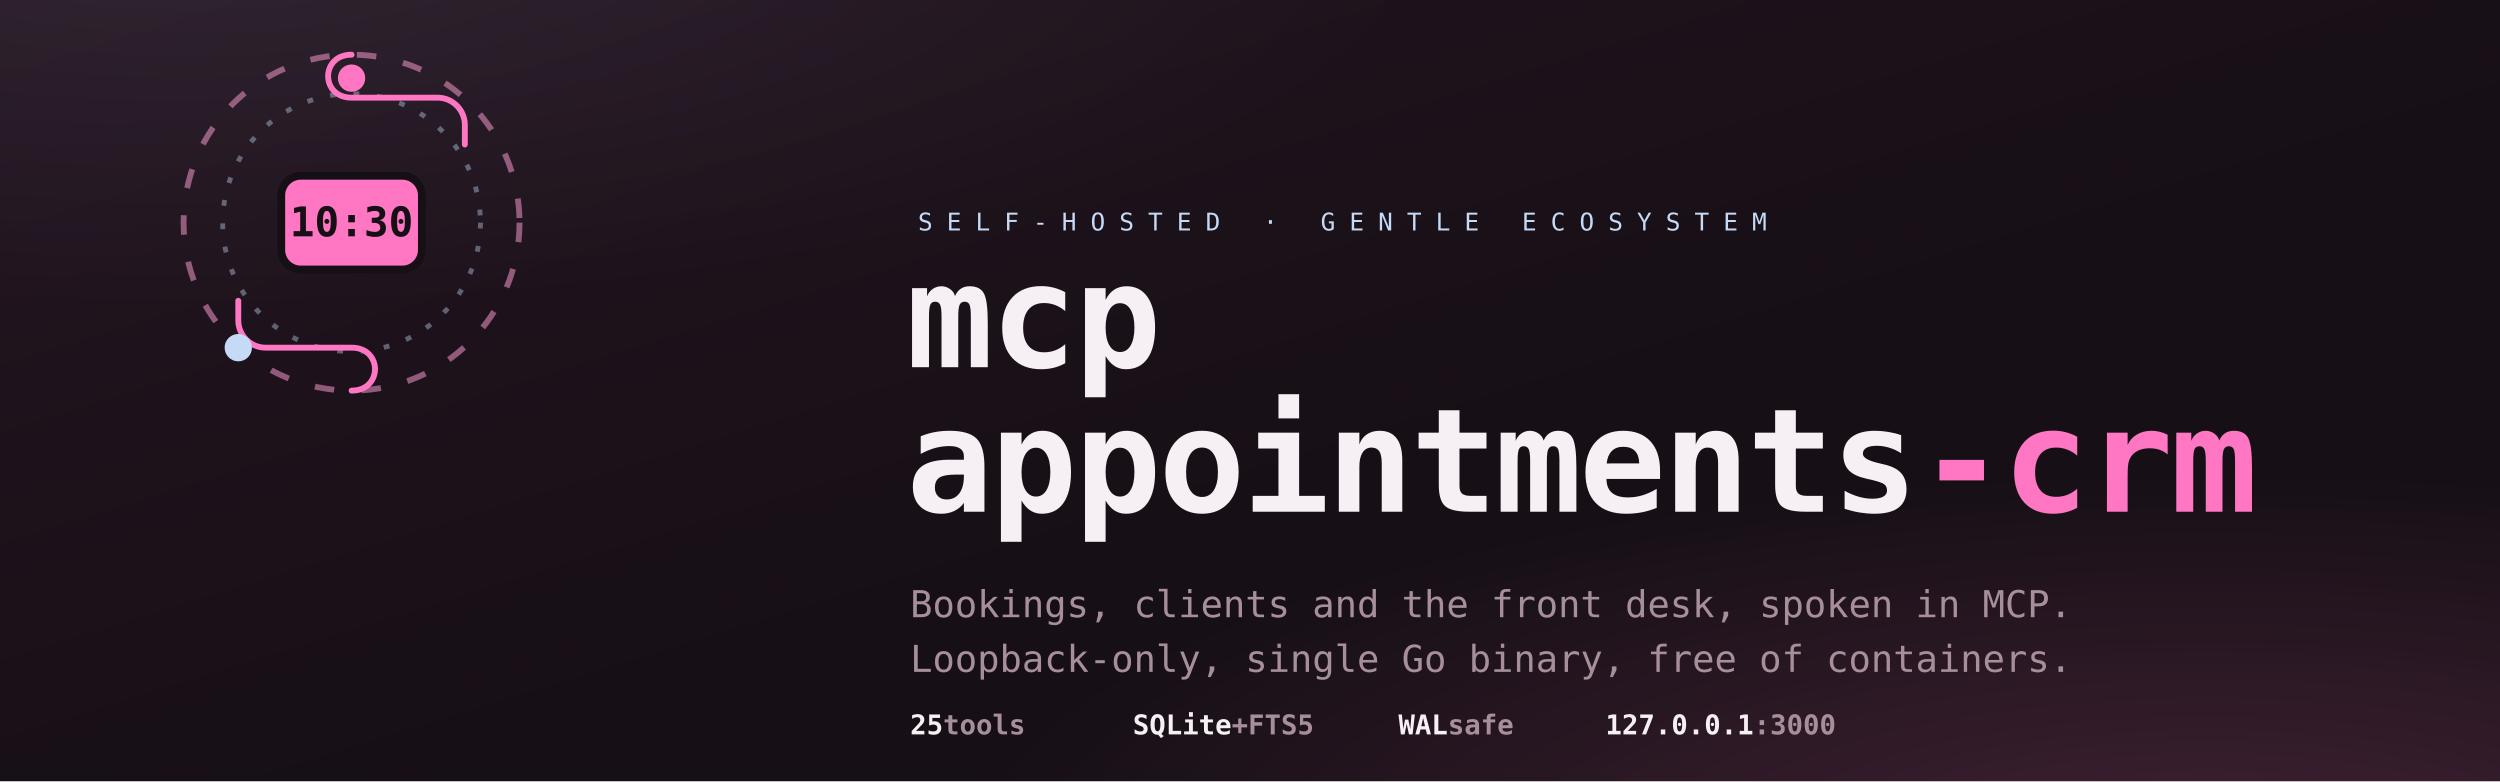
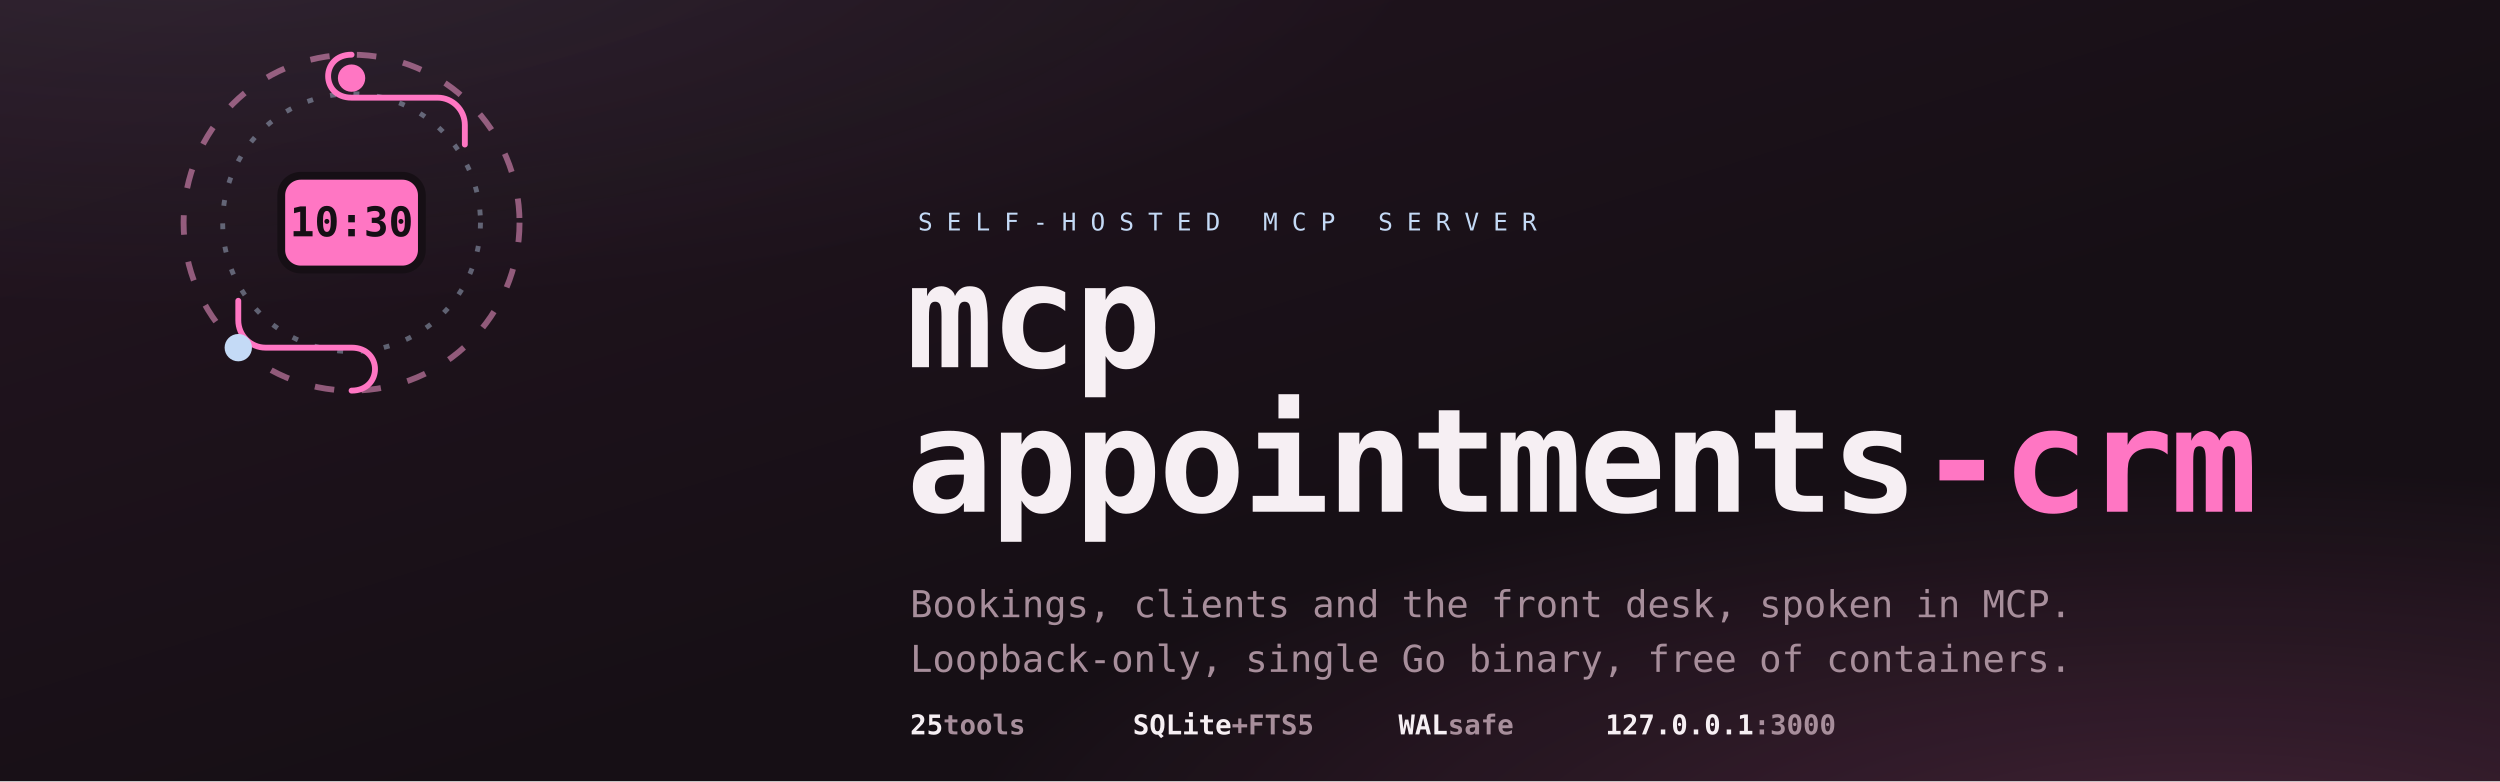
<svg xmlns="http://www.w3.org/2000/svg" width="1280" height="400" viewBox="0 0 1280 400" role="img" aria-label="mcp-appointments-crm — self-hosted bookings and CRM MCP server">
  <defs>
    <linearGradient id="bg" x1="0" y1="0" x2="1" y2="1">
      <stop offset="0" stop-color="#241521" />
      <stop offset=".6" stop-color="#160f15" />
    </linearGradient>
    <radialGradient id="glowRose" cx=".88" cy="1.1" r=".5">
      <stop offset="0" stop-color="#ff76c3" stop-opacity=".18" />
      <stop offset="1" stop-color="#ff76c3" stop-opacity="0" />
    </radialGradient>
    <radialGradient id="glowTeal" cx=".08" cy="-.1" r=".5">
      <stop offset="0" stop-color="#c4daf6" stop-opacity=".08" />
      <stop offset="1" stop-color="#c4daf6" stop-opacity="0" />
    </radialGradient>
  </defs>
  <rect width="1280" height="400" fill="url(#bg)" />
  <rect width="1280" height="400" fill="url(#glowRose)" />
  <rect width="1280" height="400" fill="url(#glowTeal)" />
  <g transform="translate(60,-6)">
    <circle cx="120" cy="120" r="86" fill="none" stroke="#f095c8" stroke-width="3" stroke-dasharray="10 14" opacity=".55" />
    <circle cx="120" cy="120" r="66" fill="none" stroke="#c4daf6" stroke-width="2.5" stroke-dasharray="3 9" opacity=".4" />
    <g fill="none" stroke="#ff76c3" stroke-width="3" stroke-linecap="round">
      <path d="M120 34 c-16 0 -16 22 0 22 h44 a14 14 0 0 1 14 14 v10" />
      <path d="M120 206 c16 0 16 -22 0 -22 h-44 a14 14 0 0 1 -14 -14 v-10" />
    </g>
    <circle cx="120" cy="46" r="7" fill="#ff76c3" />
    <circle cx="62" cy="184" r="7" fill="#c4daf6" />
    <rect x="84" y="96" width="72" height="48" rx="10" fill="#ff76c3" stroke="#160f15" stroke-width="4" />
    <text x="120" y="127" text-anchor="middle" font-family="'JetBrains Mono','Iosevka Term',ui-monospace,monospace" font-weight="700" font-size="21" fill="#160f15">10:30</text>
  </g>
  <g font-family="'JetBrains Mono','Iosevka Term',ui-monospace,monospace">
-     <text x="470" y="118" letter-spacing="7.2" font-size="12.5" fill="#c4daf6">SELF-HOSTED · GENTLE ECOSYSTEM</text>
+     <text x="470" y="118" letter-spacing="7.2" font-size="12.5" fill="#c4daf6">SELF-HOSTED MCP SERVER</text>
    <text x="464" y="188" font-weight="800" font-size="74" letter-spacing="-1.5" fill="#f6eff3">mcp</text>
    <text x="464" y="262" font-weight="800" font-size="74" letter-spacing="-1.5" fill="#f6eff3">appointments<tspan fill="#ff76c3">-crm</tspan>
    </text>
    <text x="466" y="316" font-size="19" fill="#a78e9b">Bookings, clients and the front desk, spoken in MCP.</text>
    <text x="466" y="344" font-size="19" fill="#a78e9b">Loopback-only, single Go binary, free of containers.</text>
    <g font-size="14" fill="#a78e9b">
      <text x="466" y="376" font-weight="600" fill="#f6eff3">25<tspan fill="#a78e9b"> tools</tspan>
      </text>
      <text x="580" y="376" font-weight="600" fill="#f6eff3">SQLite<tspan fill="#a78e9b">+FTS5</tspan>
      </text>
      <text x="716" y="376" font-weight="600" fill="#f6eff3">WAL<tspan fill="#a78e9b"> safe</tspan>
      </text>
      <text x="822" y="376" font-weight="600" fill="#f6eff3">127.0.0.1<tspan fill="#a78e9b">:3000</tspan>
      </text>
    </g>
  </g>
</svg>
